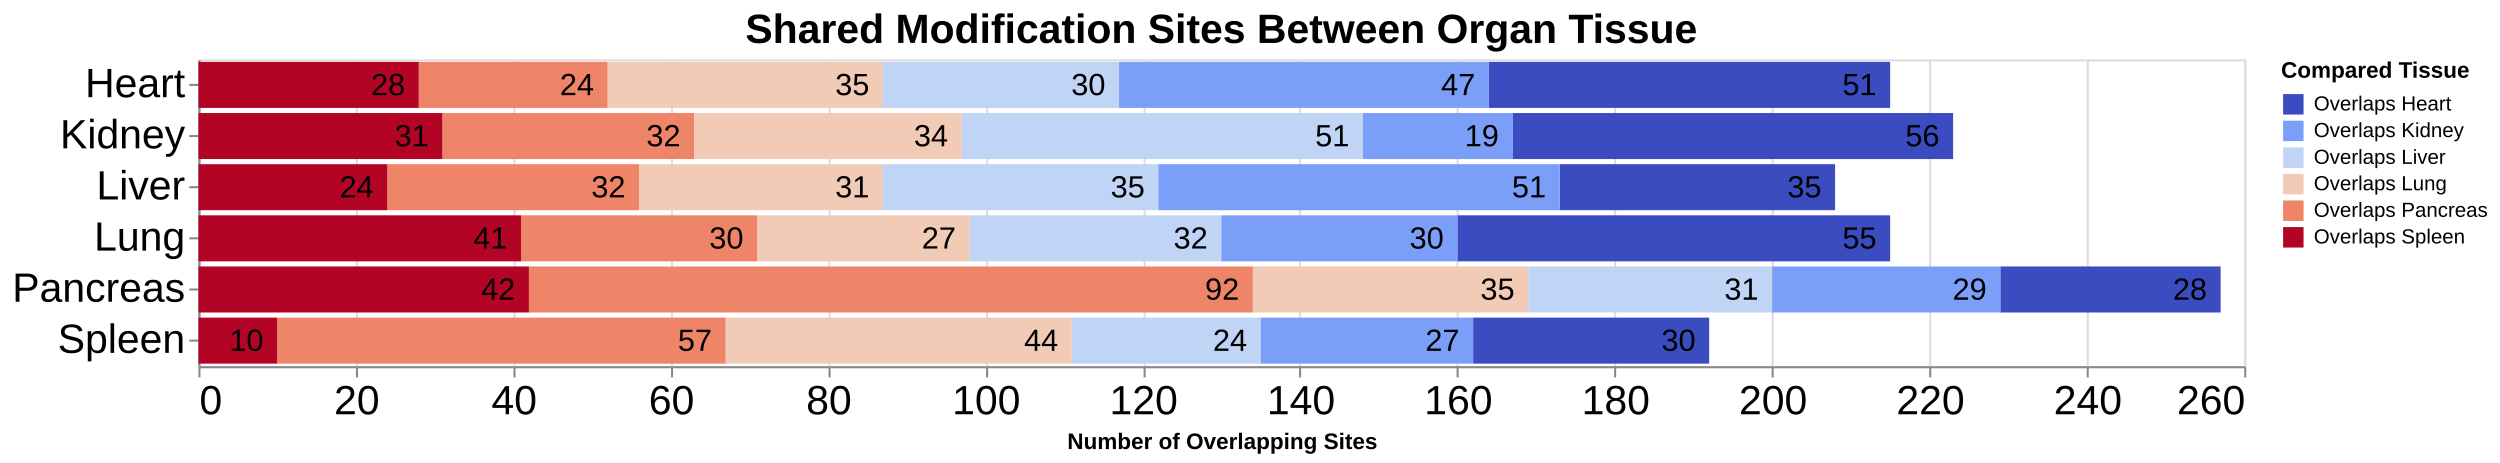
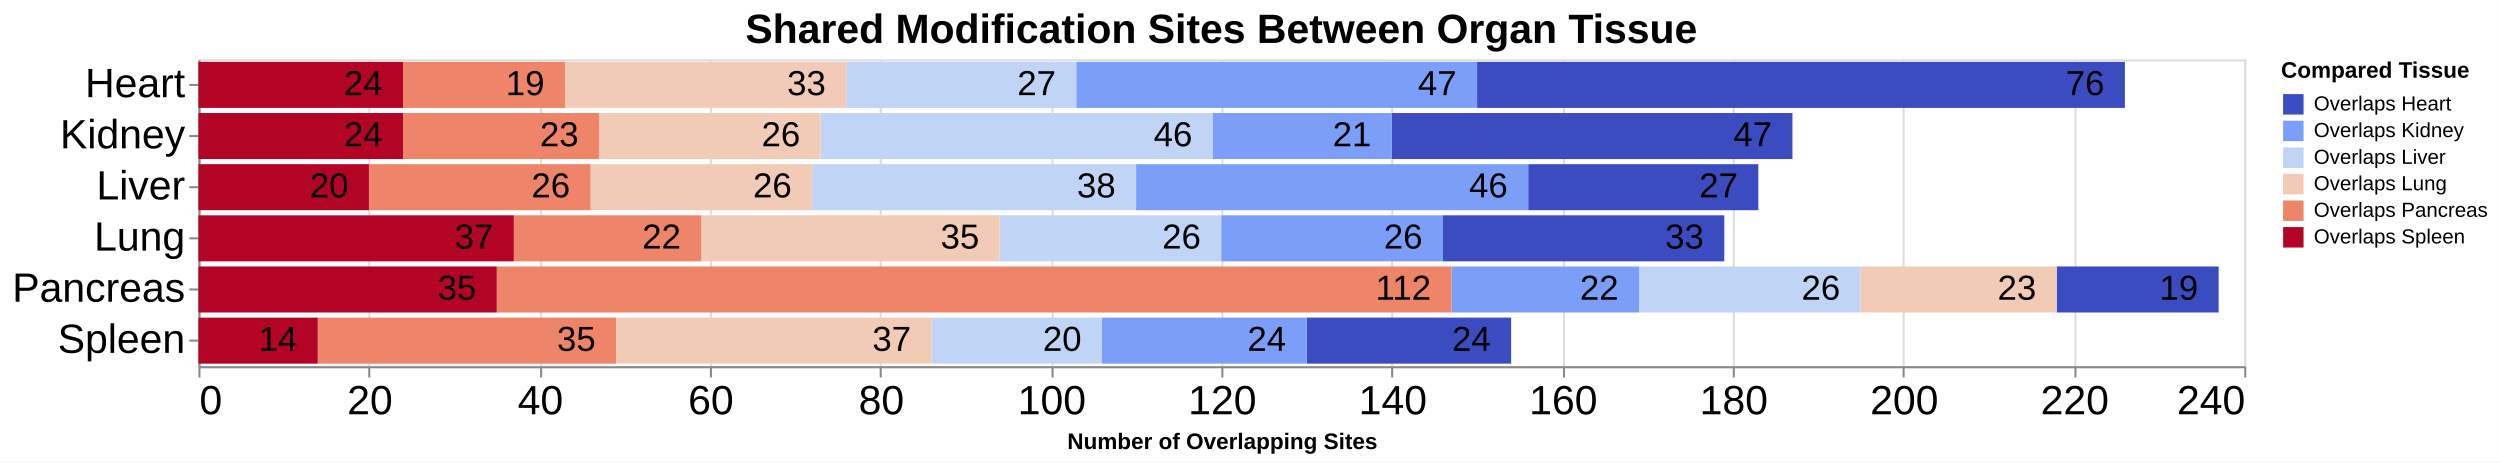
<svg xmlns="http://www.w3.org/2000/svg" width="100%" height="100%" viewBox="0 0 6789 1256" version="1.1" xml:space="preserve" style="fill-rule:evenodd;clip-rule:evenodd;">
  <rect x="0" y="0" width="6788.89" height="1255.56" style="fill:#fff;" />
  <rect x="541.667" y="163.889" width="5555.56" height="833.333" style="fill:none;fill-rule:nonzero;stroke:#ddd;stroke-width:5.56px;" />
  <g>
    <g>
      <g>
-         <g>
-           <path d="M541.667,997.222l-0,-833.333" style="fill:none;fill-rule:nonzero;stroke:#ddd;stroke-width:5.56px;" />
-           <path d="M969.444,997.222l0,-833.333" style="fill:none;fill-rule:nonzero;stroke:#ddd;stroke-width:5.56px;" />
-           <path d="M1397.22,997.222l0,-833.333" style="fill:none;fill-rule:nonzero;stroke:#ddd;stroke-width:5.56px;" />
-           <path d="M1825,997.222l0,-833.333" style="fill:none;fill-rule:nonzero;stroke:#ddd;stroke-width:5.56px;" />
-           <path d="M2252.78,997.222l-0,-833.333" style="fill:none;fill-rule:nonzero;stroke:#ddd;stroke-width:5.56px;" />
-           <path d="M2680.56,997.222l-0,-833.333" style="fill:none;fill-rule:nonzero;stroke:#ddd;stroke-width:5.56px;" />
-           <path d="M3108.33,997.222l0,-833.333" style="fill:none;fill-rule:nonzero;stroke:#ddd;stroke-width:5.56px;" />
-           <path d="M3530.56,997.222l-0,-833.333" style="fill:none;fill-rule:nonzero;stroke:#ddd;stroke-width:5.56px;" />
-           <path d="M3958.33,997.222l0,-833.333" style="fill:none;fill-rule:nonzero;stroke:#ddd;stroke-width:5.56px;" />
-           <path d="M4386.11,997.222l0,-833.333" style="fill:none;fill-rule:nonzero;stroke:#ddd;stroke-width:5.56px;" />
-           <path d="M4813.89,997.222l-0,-833.333" style="fill:none;fill-rule:nonzero;stroke:#ddd;stroke-width:5.56px;" />
-           <path d="M5241.67,997.222l-0,-833.333" style="fill:none;fill-rule:nonzero;stroke:#ddd;stroke-width:5.56px;" />
-           <path d="M5669.44,997.222l0,-833.333" style="fill:none;fill-rule:nonzero;stroke:#ddd;stroke-width:5.56px;" />
-           <path d="M6097.22,997.222l0,-833.333" style="fill:none;fill-rule:nonzero;stroke:#ddd;stroke-width:5.56px;" />
-         </g>
-       </g>
-     </g>
-   </g>
-   <g>
-     <g>
-       <g>
-         <g>
-           <path d="M541.667,997.222l-0,27.778" style="fill:none;fill-rule:nonzero;stroke:#888;stroke-width:5.56px;" />
-           <path d="M969.444,997.222l0,27.778" style="fill:none;fill-rule:nonzero;stroke:#888;stroke-width:5.56px;" />
-           <path d="M1397.22,997.222l0,27.778" style="fill:none;fill-rule:nonzero;stroke:#888;stroke-width:5.56px;" />
-           <path d="M1825,997.222l0,27.778" style="fill:none;fill-rule:nonzero;stroke:#888;stroke-width:5.56px;" />
-           <path d="M2252.78,997.222l-0,27.778" style="fill:none;fill-rule:nonzero;stroke:#888;stroke-width:5.56px;" />
-           <path d="M2680.56,997.222l-0,27.778" style="fill:none;fill-rule:nonzero;stroke:#888;stroke-width:5.56px;" />
-           <path d="M3108.33,997.222l0,27.778" style="fill:none;fill-rule:nonzero;stroke:#888;stroke-width:5.56px;" />
-           <path d="M3530.56,997.222l-0,27.778" style="fill:none;fill-rule:nonzero;stroke:#888;stroke-width:5.56px;" />
-           <path d="M3958.33,997.222l0,27.778" style="fill:none;fill-rule:nonzero;stroke:#888;stroke-width:5.56px;" />
-           <path d="M4386.11,997.222l0,27.778" style="fill:none;fill-rule:nonzero;stroke:#888;stroke-width:5.56px;" />
-           <path d="M4813.89,997.222l-0,27.778" style="fill:none;fill-rule:nonzero;stroke:#888;stroke-width:5.56px;" />
-           <path d="M5241.67,997.222l-0,27.778" style="fill:none;fill-rule:nonzero;stroke:#888;stroke-width:5.56px;" />
-           <path d="M5669.44,997.222l0,27.778" style="fill:none;fill-rule:nonzero;stroke:#888;stroke-width:5.56px;" />
-           <path d="M6097.22,997.222l0,27.778" style="fill:none;fill-rule:nonzero;stroke:#888;stroke-width:5.56px;" />
-         </g>
-         <g>
-           <text x="541.667px" y="1125px" style="font-family:'ArialMT', 'Arial', sans-serif;font-size:111.111px;">0</text>
-           <text x="907.222px" y="1125px" style="font-family:'ArialMT', 'Arial', sans-serif;font-size:111.111px;">20</text>
-           <text x="1334.57px" y="1125px" style="font-family:'ArialMT', 'Arial', sans-serif;font-size:111.111px;">40</text>
-           <text x="1761.92px" y="1125px" style="font-family:'ArialMT', 'Arial', sans-serif;font-size:111.111px;">60</text>
-           <text x="2189.27px" y="1125px" style="font-family:'ArialMT', 'Arial', sans-serif;font-size:111.111px;">80</text>
-           <text x="2585.73px" y="1125px" style="font-family:'ArialMT', 'Arial', sans-serif;font-size:111.111px;">100</text>
-           <text x="3013.08px" y="1125px" style="font-family:'ArialMT', 'Arial', sans-serif;font-size:111.111px;">120</text>
-           <text x="3440.43px" y="1125px" style="font-family:'ArialMT', 'Arial', sans-serif;font-size:111.111px;">140</text>
-           <text x="3867.78px" y="1125px" style="font-family:'ArialMT', 'Arial', sans-serif;font-size:111.111px;">160</text>
-           <text x="4295.13px" y="1125px" style="font-family:'ArialMT', 'Arial', sans-serif;font-size:111.111px;">180</text>
-           <text x="4722.48px" y="1125px" style="font-family:'ArialMT', 'Arial', sans-serif;font-size:111.111px;">200</text>
-           <text x="5149.83px" y="1125px" style="font-family:'ArialMT', 'Arial', sans-serif;font-size:111.111px;">220</text>
-           <text x="5577.18px" y="1125px" style="font-family:'ArialMT', 'Arial', sans-serif;font-size:111.111px;">240</text>
-           <text x="5911.84px" y="1125px" style="font-family:'ArialMT', 'Arial', sans-serif;font-size:111.111px;">260</text>
-         </g>
-         <g>
-           <path d="M541.667,997.222l5555.56,0" style="fill:none;fill-rule:nonzero;stroke:#888;stroke-width:5.56px;" />
-         </g>
-         <g>
-           <text x="2898.38px" y="1219.44px" style="font-family:'Arial-BoldMT', 'Arial', sans-serif;font-weight:700;font-size:61.111px;">Number of Overlapping Sites</text>
-         </g>
-       </g>
-     </g>
-   </g>
-   <g>
-     <g>
-       <g>
-         <g>
-           <path d="M541.667,230.556l-27.778,-0" style="fill:none;fill-rule:nonzero;stroke:#888;stroke-width:5.56px;" />
-           <path d="M541.667,369.444l-27.778,0" style="fill:none;fill-rule:nonzero;stroke:#888;stroke-width:5.56px;" />
-           <path d="M541.667,508.333l-27.778,0" style="fill:none;fill-rule:nonzero;stroke:#888;stroke-width:5.56px;" />
-           <path d="M541.667,647.222l-27.778,0" style="fill:none;fill-rule:nonzero;stroke:#888;stroke-width:5.56px;" />
-           <path d="M541.667,786.111l-27.778,0" style="fill:none;fill-rule:nonzero;stroke:#888;stroke-width:5.56px;" />
-           <path d="M541.667,925l-27.778,0" style="fill:none;fill-rule:nonzero;stroke:#888;stroke-width:5.56px;" />
-         </g>
-         <g>
-           <text x="231.076px" y="263.889px" style="font-family:'ArialMT', 'Arial', sans-serif;font-size:111.111px;">Heart</text>
-           <text x="163.043px" y="402.778px" style="font-family:'ArialMT', 'Arial', sans-serif;font-size:111.111px;">Kidney</text>
-           <text x="261.947px" y="541.667px" style="font-family:'ArialMT', 'Arial', sans-serif;font-size:111.111px;">Liver</text>
-           <text x="255.599px" y="680.556px" style="font-family:'ArialMT', 'Arial', sans-serif;font-size:111.111px;">Lung</text>
-           <text x="33.377px" y="819.444px" style="font-family:'ArialMT', 'Arial', sans-serif;font-size:111.111px;">Pancreas</text>
-           <text x="156.803px" y="958.333px" style="font-family:'ArialMT', 'Arial', sans-serif;font-size:111.111px;">Spleen</text>
-         </g>
-         <g>
-           <path d="M541.667,163.889l-0,833.333" style="fill:none;fill-rule:nonzero;stroke:#888;stroke-width:5.56px;" />
-         </g>
-       </g>
-     </g>
-   </g>
-   <g>
-     <rect x="2397.86" y="445.833" width="747.863" height="125" style="fill:#c0d4f5;fill-rule:nonzero;" />
-     <rect x="4235.47" y="445.833" width="747.863" height="125" style="fill:#3b4cc0;fill-rule:nonzero;" />
-     <rect x="1735.47" y="445.833" width="662.393" height="125" style="fill:#f2cbb7;fill-rule:nonzero;" />
-     <rect x="3145.73" y="445.833" width="1089.74" height="125" style="fill:#7b9ff9;fill-rule:nonzero;" />
-     <rect x="1051.71" y="445.833" width="683.761" height="125" style="fill:#ee8468;fill-rule:nonzero;" />
-     <rect x="538.889" y="445.833" width="512.821" height="125" style="fill:#b40426;fill-rule:nonzero;" />
-     <rect x="2397.86" y="168.056" width="641.026" height="125" style="fill:#c0d4f5;fill-rule:nonzero;" />
-     <rect x="4043.16" y="168.056" width="1089.74" height="125" style="fill:#3b4cc0;fill-rule:nonzero;" />
-     <rect x="1650" y="168.056" width="747.863" height="125" style="fill:#f2cbb7;fill-rule:nonzero;" />
-     <rect x="3038.89" y="168.056" width="1004.27" height="125" style="fill:#7b9ff9;fill-rule:nonzero;" />
-     <rect x="1137.18" y="168.056" width="512.821" height="125" style="fill:#ee8468;fill-rule:nonzero;" />
-     <rect x="538.889" y="168.056" width="598.291" height="125" style="fill:#b40426;fill-rule:nonzero;" />
-     <rect x="2632.91" y="584.722" width="683.761" height="125" style="fill:#c0d4f5;fill-rule:nonzero;" />
-     <rect x="3957.69" y="584.722" width="1175.21" height="125" style="fill:#3b4cc0;fill-rule:nonzero;" />
-     <rect x="2055.98" y="584.722" width="576.923" height="125" style="fill:#f2cbb7;fill-rule:nonzero;" />
-     <rect x="3316.67" y="584.722" width="641.026" height="125" style="fill:#7b9ff9;fill-rule:nonzero;" />
-     <rect x="1414.96" y="584.722" width="641.026" height="125" style="fill:#ee8468;fill-rule:nonzero;" />
-     <rect x="538.889" y="584.722" width="876.068" height="125" style="fill:#b40426;fill-rule:nonzero;" />
-     <rect x="2611.54" y="306.944" width="1089.74" height="125" style="fill:#c0d4f5;fill-rule:nonzero;" />
-     <rect x="4107.27" y="306.944" width="1196.58" height="125" style="fill:#3b4cc0;fill-rule:nonzero;" />
-     <rect x="1885.04" y="306.944" width="726.496" height="125" style="fill:#f2cbb7;fill-rule:nonzero;" />
-     <rect x="3701.28" y="306.944" width="405.983" height="125" style="fill:#7b9ff9;fill-rule:nonzero;" />
-     <rect x="1201.28" y="306.944" width="683.761" height="125" style="fill:#ee8468;fill-rule:nonzero;" />
-     <rect x="538.889" y="306.944" width="662.393" height="125" style="fill:#b40426;fill-rule:nonzero;" />
-     <rect x="4150" y="723.611" width="662.393" height="125" style="fill:#c0d4f5;fill-rule:nonzero;" />
-     <rect x="5432.05" y="723.611" width="598.291" height="125" style="fill:#3b4cc0;fill-rule:nonzero;" />
-     <rect x="3402.14" y="723.611" width="747.863" height="125" style="fill:#f2cbb7;fill-rule:nonzero;" />
-     <rect x="4812.39" y="723.611" width="619.658" height="125" style="fill:#7b9ff9;fill-rule:nonzero;" />
-     <rect x="1436.33" y="723.611" width="1965.81" height="125" style="fill:#ee8468;fill-rule:nonzero;" />
-     <rect x="538.889" y="723.611" width="897.436" height="125" style="fill:#b40426;fill-rule:nonzero;" />
-     <rect x="2910.68" y="862.5" width="512.821" height="125" style="fill:#c0d4f5;fill-rule:nonzero;" />
-     <rect x="4000.43" y="862.5" width="641.026" height="125" style="fill:#3b4cc0;fill-rule:nonzero;" />
-     <rect x="1970.51" y="862.5" width="940.171" height="125" style="fill:#f2cbb7;fill-rule:nonzero;" />
-     <rect x="3423.5" y="862.5" width="576.923" height="125" style="fill:#7b9ff9;fill-rule:nonzero;" />
-     <rect x="752.564" y="862.5" width="1217.95" height="125" style="fill:#ee8468;fill-rule:nonzero;" />
-     <rect x="538.889" y="862.5" width="213.675" height="125" style="fill:#b40426;fill-rule:nonzero;" />
-   </g>
-   <g>
-     <text x="3016.05px" y="536.111px" style="font-family:'ArialMT', 'Arial', sans-serif;font-size:83.333px;">35</text>
-     <text x="4853.65px" y="536.111px" style="font-family:'ArialMT', 'Arial', sans-serif;font-size:83.333px;">35</text>
-     <text x="2268.18px" y="536.111px" style="font-family:'ArialMT', 'Arial', sans-serif;font-size:83.333px;">31</text>
-     <text x="4105.79px" y="536.111px" style="font-family:'ArialMT', 'Arial', sans-serif;font-size:83.333px;">51</text>
-     <text x="1605.79px" y="536.111px" style="font-family:'ArialMT', 'Arial', sans-serif;font-size:83.333px;">32</text>
-     <text x="922.03px" y="536.111px" style="font-family:'ArialMT', 'Arial', sans-serif;font-size:83.333px;">24</text>
-     <text x="2909.21px" y="258.333px" style="font-family:'ArialMT', 'Arial', sans-serif;font-size:83.333px;">30</text>
-     <text x="5003.23px" y="258.333px" style="font-family:'ArialMT', 'Arial', sans-serif;font-size:83.333px;">51</text>
-     <text x="2268.18px" y="258.333px" style="font-family:'ArialMT', 'Arial', sans-serif;font-size:83.333px;">35</text>
-     <text x="3913.48px" y="258.333px" style="font-family:'ArialMT', 'Arial', sans-serif;font-size:83.333px;">47</text>
-     <text x="1520.32px" y="258.333px" style="font-family:'ArialMT', 'Arial', sans-serif;font-size:83.333px;">24</text>
-     <text x="1007.5px" y="258.333px" style="font-family:'ArialMT', 'Arial', sans-serif;font-size:83.333px;">28</text>
-     <text x="3186.99px" y="675px" style="font-family:'ArialMT', 'Arial', sans-serif;font-size:83.333px;">32</text>
-     <text x="5003.23px" y="675px" style="font-family:'ArialMT', 'Arial', sans-serif;font-size:83.333px;">55</text>
-     <text x="2503.23px" y="675px" style="font-family:'ArialMT', 'Arial', sans-serif;font-size:83.333px;">27</text>
-     <text x="3828.01px" y="675px" style="font-family:'ArialMT', 'Arial', sans-serif;font-size:83.333px;">30</text>
-     <text x="1926.3px" y="675px" style="font-family:'ArialMT', 'Arial', sans-serif;font-size:83.333px;">30</text>
-     <text x="1285.28px" y="675px" style="font-family:'ArialMT', 'Arial', sans-serif;font-size:83.333px;">41</text>
-     <text x="3571.6px" y="397.222px" style="font-family:'ArialMT', 'Arial', sans-serif;font-size:83.333px;">51</text>
-     <text x="5174.17px" y="397.222px" style="font-family:'ArialMT', 'Arial', sans-serif;font-size:83.333px;">56</text>
-     <text x="2481.86px" y="397.222px" style="font-family:'ArialMT', 'Arial', sans-serif;font-size:83.333px;">34</text>
-     <text x="3977.59px" y="397.222px" style="font-family:'ArialMT', 'Arial', sans-serif;font-size:83.333px;">19</text>
-     <text x="1755.36px" y="397.222px" style="font-family:'ArialMT', 'Arial', sans-serif;font-size:83.333px;">32</text>
-     <text x="1071.6px" y="397.222px" style="font-family:'ArialMT', 'Arial', sans-serif;font-size:83.333px;">31</text>
-     <text x="4682.71px" y="813.889px" style="font-family:'ArialMT', 'Arial', sans-serif;font-size:83.333px;">31</text>
-     <text x="5900.66px" y="813.889px" style="font-family:'ArialMT', 'Arial', sans-serif;font-size:83.333px;">28</text>
-     <text x="4020.32px" y="813.889px" style="font-family:'ArialMT', 'Arial', sans-serif;font-size:83.333px;">35</text>
-     <text x="5302.37px" y="813.889px" style="font-family:'ArialMT', 'Arial', sans-serif;font-size:83.333px;">29</text>
-     <text x="3272.46px" y="813.889px" style="font-family:'ArialMT', 'Arial', sans-serif;font-size:83.333px;">92</text>
-     <text x="1306.64px" y="813.889px" style="font-family:'ArialMT', 'Arial', sans-serif;font-size:83.333px;">42</text>
-     <text x="3293.83px" y="952.778px" style="font-family:'ArialMT', 'Arial', sans-serif;font-size:83.333px;">24</text>
-     <text x="4511.77px" y="952.778px" style="font-family:'ArialMT', 'Arial', sans-serif;font-size:83.333px;">30</text>
-     <text x="2781px" y="952.778px" style="font-family:'ArialMT', 'Arial', sans-serif;font-size:83.333px;">44</text>
-     <text x="3870.75px" y="952.778px" style="font-family:'ArialMT', 'Arial', sans-serif;font-size:83.333px;">27</text>
-     <text x="1840.83px" y="952.778px" style="font-family:'ArialMT', 'Arial', sans-serif;font-size:83.333px;">57</text>
-     <text x="622.885px" y="952.778px" style="font-family:'ArialMT', 'Arial', sans-serif;font-size:83.333px;">10</text>
-   </g>
+         <path d="M541.667,997.222l-0,-833.333" style="fill:none;fill-rule:nonzero;stroke:#ddd;stroke-width:5.56px;" />
+         <path d="M1002.78,997.222l-0,-833.333" style="fill:none;fill-rule:nonzero;stroke:#ddd;stroke-width:5.56px;" />
+         <path d="M1469.44,997.222l0,-833.333" style="fill:none;fill-rule:nonzero;stroke:#ddd;stroke-width:5.56px;" />
+         <path d="M1930.56,997.222l-0,-833.333" style="fill:none;fill-rule:nonzero;stroke:#ddd;stroke-width:5.56px;" />
+         <path d="M2391.67,997.222l-0,-833.333" style="fill:none;fill-rule:nonzero;stroke:#ddd;stroke-width:5.56px;" />
+         <path d="M2858.33,997.222l0,-833.333" style="fill:none;fill-rule:nonzero;stroke:#ddd;stroke-width:5.56px;" />
+         <path d="M3319.44,997.222l0,-833.333" style="fill:none;fill-rule:nonzero;stroke:#ddd;stroke-width:5.56px;" />
+         <path d="M3780.56,997.222l-0,-833.333" style="fill:none;fill-rule:nonzero;stroke:#ddd;stroke-width:5.56px;" />
+         <path d="M4247.22,997.222l0,-833.333" style="fill:none;fill-rule:nonzero;stroke:#ddd;stroke-width:5.56px;" />
+         <path d="M4708.33,997.222l0,-833.333" style="fill:none;fill-rule:nonzero;stroke:#ddd;stroke-width:5.56px;" />
+         <path d="M5169.44,997.222l0,-833.333" style="fill:none;fill-rule:nonzero;stroke:#ddd;stroke-width:5.56px;" />
+         <path d="M5636.11,997.222l0,-833.333" style="fill:none;fill-rule:nonzero;stroke:#ddd;stroke-width:5.56px;" />
+         <path d="M6097.22,997.222l0,-833.333" style="fill:none;fill-rule:nonzero;stroke:#ddd;stroke-width:5.56px;" />
+       </g>
+     </g>
+   </g>
+   <g>
+     <g>
+       <g>
+         <path d="M541.667,997.222l-0,27.778" style="fill:none;fill-rule:nonzero;stroke:#888;stroke-width:5.56px;" />
+         <path d="M1002.78,997.222l-0,27.778" style="fill:none;fill-rule:nonzero;stroke:#888;stroke-width:5.56px;" />
+         <path d="M1469.44,997.222l0,27.778" style="fill:none;fill-rule:nonzero;stroke:#888;stroke-width:5.56px;" />
+         <path d="M1930.56,997.222l-0,27.778" style="fill:none;fill-rule:nonzero;stroke:#888;stroke-width:5.56px;" />
+         <path d="M2391.67,997.222l-0,27.778" style="fill:none;fill-rule:nonzero;stroke:#888;stroke-width:5.56px;" />
+         <path d="M2858.33,997.222l0,27.778" style="fill:none;fill-rule:nonzero;stroke:#888;stroke-width:5.56px;" />
+         <path d="M3319.44,997.222l0,27.778" style="fill:none;fill-rule:nonzero;stroke:#888;stroke-width:5.56px;" />
+         <path d="M3780.56,997.222l-0,27.778" style="fill:none;fill-rule:nonzero;stroke:#888;stroke-width:5.56px;" />
+         <path d="M4247.22,997.222l0,27.778" style="fill:none;fill-rule:nonzero;stroke:#888;stroke-width:5.56px;" />
+         <path d="M4708.33,997.222l0,27.778" style="fill:none;fill-rule:nonzero;stroke:#888;stroke-width:5.56px;" />
+         <path d="M5169.44,997.222l0,27.778" style="fill:none;fill-rule:nonzero;stroke:#888;stroke-width:5.56px;" />
+         <path d="M5636.11,997.222l0,27.778" style="fill:none;fill-rule:nonzero;stroke:#888;stroke-width:5.56px;" />
+         <path d="M6097.22,997.222l0,27.778" style="fill:none;fill-rule:nonzero;stroke:#888;stroke-width:5.56px;" />
+       </g>
+       <g>
+         <text x="541.667px" y="1125px" style="font-family:'ArialMT', 'Arial', sans-serif;font-size:111.111px;">0</text>
+         <text x="942.835px" y="1125px" style="font-family:'ArialMT', 'Arial', sans-serif;font-size:111.111px;">20</text>
+         <text x="1405.8px" y="1125px" style="font-family:'ArialMT', 'Arial', sans-serif;font-size:111.111px;">40</text>
+         <text x="1868.76px" y="1125px" style="font-family:'ArialMT', 'Arial', sans-serif;font-size:111.111px;">60</text>
+         <text x="2331.72px" y="1125px" style="font-family:'ArialMT', 'Arial', sans-serif;font-size:111.111px;">80</text>
+         <text x="2763.79px" y="1125px" style="font-family:'ArialMT', 'Arial', sans-serif;font-size:111.111px;">100</text>
+         <text x="3226.75px" y="1125px" style="font-family:'ArialMT', 'Arial', sans-serif;font-size:111.111px;">120</text>
+         <text x="3689.72px" y="1125px" style="font-family:'ArialMT', 'Arial', sans-serif;font-size:111.111px;">140</text>
+         <text x="4152.68px" y="1125px" style="font-family:'ArialMT', 'Arial', sans-serif;font-size:111.111px;">160</text>
+         <text x="4615.64px" y="1125px" style="font-family:'ArialMT', 'Arial', sans-serif;font-size:111.111px;">180</text>
+         <text x="5078.6px" y="1125px" style="font-family:'ArialMT', 'Arial', sans-serif;font-size:111.111px;">200</text>
+         <text x="5541.57px" y="1125px" style="font-family:'ArialMT', 'Arial', sans-serif;font-size:111.111px;">220</text>
+         <text x="5911.84px" y="1125px" style="font-family:'ArialMT', 'Arial', sans-serif;font-size:111.111px;">240</text>
+       </g>
+       <g>
+         <path d="M541.667,997.222l5555.56,0" style="fill:none;fill-rule:nonzero;stroke:#888;stroke-width:5.56px;" />
+       </g>
+       <g>
+         <text x="2898.38px" y="1219.44px" style="font-family:'Arial-BoldMT', 'Arial', sans-serif;font-weight:700;font-size:61.111px;">Number of Overlapping Sites</text>
+       </g>
+     </g>
+   </g>
+   <g>
+     <g>
+       <g>
+         <path d="M541.667,230.556l-27.778,-0" style="fill:none;fill-rule:nonzero;stroke:#888;stroke-width:5.56px;" />
+         <path d="M541.667,369.444l-27.778,0" style="fill:none;fill-rule:nonzero;stroke:#888;stroke-width:5.56px;" />
+         <path d="M541.667,508.333l-27.778,0" style="fill:none;fill-rule:nonzero;stroke:#888;stroke-width:5.56px;" />
+         <path d="M541.667,647.222l-27.778,0" style="fill:none;fill-rule:nonzero;stroke:#888;stroke-width:5.56px;" />
+         <path d="M541.667,786.111l-27.778,0" style="fill:none;fill-rule:nonzero;stroke:#888;stroke-width:5.56px;" />
+         <path d="M541.667,925l-27.778,0" style="fill:none;fill-rule:nonzero;stroke:#888;stroke-width:5.56px;" />
+       </g>
+       <g>
+         <text x="231.076px" y="263.889px" style="font-family:'ArialMT', 'Arial', sans-serif;font-size:111.111px;">Heart</text>
+         <text x="163.043px" y="402.778px" style="font-family:'ArialMT', 'Arial', sans-serif;font-size:111.111px;">Kidney</text>
+         <text x="261.947px" y="541.667px" style="font-family:'ArialMT', 'Arial', sans-serif;font-size:111.111px;">Liver</text>
+         <text x="255.599px" y="680.556px" style="font-family:'ArialMT', 'Arial', sans-serif;font-size:111.111px;">Lung</text>
+         <text x="33.377px" y="819.444px" style="font-family:'ArialMT', 'Arial', sans-serif;font-size:111.111px;">Pancreas</text>
+         <text x="156.803px" y="958.333px" style="font-family:'ArialMT', 'Arial', sans-serif;font-size:111.111px;">Spleen</text>
+       </g>
+       <g>
+         <path d="M541.667,163.889l-0,833.333" style="fill:none;fill-rule:nonzero;stroke:#888;stroke-width:5.56px;" />
+       </g>
+     </g>
+   </g>
+   <rect x="2205.56" y="445.833" width="879.63" height="125" style="fill:#c0d4f5;fill-rule:nonzero;" />
+   <rect x="4150" y="445.833" width="625" height="125" style="fill:#3b4cc0;fill-rule:nonzero;" />
+   <rect x="1603.7" y="445.833" width="601.852" height="125" style="fill:#f2cbb7;fill-rule:nonzero;" />
+   <rect x="3085.18" y="445.833" width="1064.82" height="125" style="fill:#7b9ff9;fill-rule:nonzero;" />
+   <rect x="1001.85" y="445.833" width="601.852" height="125" style="fill:#ee8468;fill-rule:nonzero;" />
+   <rect x="538.889" y="445.833" width="462.963" height="125" style="fill:#b40426;fill-rule:nonzero;" />
+   <rect x="2298.15" y="168.056" width="625" height="125" style="fill:#c0d4f5;fill-rule:nonzero;" />
+   <rect x="4011.11" y="168.056" width="1759.26" height="125" style="fill:#3b4cc0;fill-rule:nonzero;" />
+   <rect x="1534.26" y="168.056" width="763.889" height="125" style="fill:#f2cbb7;fill-rule:nonzero;" />
+   <rect x="2923.15" y="168.056" width="1087.96" height="125" style="fill:#7b9ff9;fill-rule:nonzero;" />
+   <rect x="1094.44" y="168.056" width="439.815" height="125" style="fill:#ee8468;fill-rule:nonzero;" />
+   <rect x="538.889" y="168.056" width="555.556" height="125" style="fill:#b40426;fill-rule:nonzero;" />
+   <rect x="2714.82" y="584.722" width="601.852" height="125" style="fill:#c0d4f5;fill-rule:nonzero;" />
+   <rect x="3918.52" y="584.722" width="763.889" height="125" style="fill:#3b4cc0;fill-rule:nonzero;" />
+   <rect x="1904.63" y="584.722" width="810.185" height="125" style="fill:#f2cbb7;fill-rule:nonzero;" />
+   <rect x="3316.67" y="584.722" width="601.852" height="125" style="fill:#7b9ff9;fill-rule:nonzero;" />
+   <rect x="1395.37" y="584.722" width="509.259" height="125" style="fill:#ee8468;fill-rule:nonzero;" />
+   <rect x="538.889" y="584.722" width="856.481" height="125" style="fill:#b40426;fill-rule:nonzero;" />
+   <rect x="2228.7" y="306.944" width="1064.82" height="125" style="fill:#c0d4f5;fill-rule:nonzero;" />
+   <rect x="3779.63" y="306.944" width="1087.96" height="125" style="fill:#3b4cc0;fill-rule:nonzero;" />
+   <rect x="1626.85" y="306.944" width="601.852" height="125" style="fill:#f2cbb7;fill-rule:nonzero;" />
+   <rect x="3293.52" y="306.944" width="486.111" height="125" style="fill:#7b9ff9;fill-rule:nonzero;" />
+   <rect x="1094.44" y="306.944" width="532.407" height="125" style="fill:#ee8468;fill-rule:nonzero;" />
+   <rect x="538.889" y="306.944" width="555.556" height="125" style="fill:#b40426;fill-rule:nonzero;" />
+   <rect x="4450.93" y="723.611" width="601.852" height="125" style="fill:#c0d4f5;fill-rule:nonzero;" />
+   <rect x="5585.19" y="723.611" width="439.815" height="125" style="fill:#3b4cc0;fill-rule:nonzero;" />
+   <rect x="3941.67" y="723.611" width="509.259" height="125" style="fill:#7b9ff9;fill-rule:nonzero;" />
+   <rect x="5052.78" y="723.611" width="532.407" height="125" style="fill:#f2cbb7;fill-rule:nonzero;" />
+   <rect x="1349.07" y="723.611" width="2592.59" height="125" style="fill:#ee8468;fill-rule:nonzero;" />
+   <rect x="538.889" y="723.611" width="810.185" height="125" style="fill:#b40426;fill-rule:nonzero;" />
+   <rect x="2529.63" y="862.5" width="462.963" height="125" style="fill:#c0d4f5;fill-rule:nonzero;" />
+   <rect x="3548.15" y="862.5" width="555.556" height="125" style="fill:#3b4cc0;fill-rule:nonzero;" />
+   <rect x="1673.15" y="862.5" width="856.481" height="125" style="fill:#f2cbb7;fill-rule:nonzero;" />
+   <rect x="2992.59" y="862.5" width="555.556" height="125" style="fill:#7b9ff9;fill-rule:nonzero;" />
+   <rect x="862.963" y="862.5" width="810.185" height="125" style="fill:#ee8468;fill-rule:nonzero;" />
+   <rect x="538.889" y="862.5" width="324.074" height="125" style="fill:#b40426;fill-rule:nonzero;" />
+   <text x="2924.58px" y="536.111px" style="font-family:'ArialMT', 'Arial', sans-serif;font-size:94.444px;">38</text>
+   <text x="4614.39px" y="536.111px" style="font-family:'ArialMT', 'Arial', sans-serif;font-size:94.444px;">27</text>
+   <text x="2044.95px" y="536.111px" style="font-family:'ArialMT', 'Arial', sans-serif;font-size:94.444px;">26</text>
+   <text x="3989.39px" y="536.111px" style="font-family:'ArialMT', 'Arial', sans-serif;font-size:94.444px;">46</text>
+   <text x="1443.1px" y="536.111px" style="font-family:'ArialMT', 'Arial', sans-serif;font-size:94.444px;">26</text>
+   <text x="841.245px" y="536.111px" style="font-family:'ArialMT', 'Arial', sans-serif;font-size:94.444px;">20</text>
+   <text x="2762.54px" y="258.333px" style="font-family:'ArialMT', 'Arial', sans-serif;font-size:94.444px;">27</text>
+   <text x="5609.76px" y="258.333px" style="font-family:'ArialMT', 'Arial', sans-serif;font-size:94.444px;">76</text>
+   <text x="2137.54px" y="258.333px" style="font-family:'ArialMT', 'Arial', sans-serif;font-size:94.444px;">33</text>
+   <text x="3850.51px" y="258.333px" style="font-family:'ArialMT', 'Arial', sans-serif;font-size:94.444px;">47</text>
+   <text x="1373.65px" y="258.333px" style="font-family:'ArialMT', 'Arial', sans-serif;font-size:94.444px;">19</text>
+   <text x="933.838px" y="258.333px" style="font-family:'ArialMT', 'Arial', sans-serif;font-size:94.444px;">24</text>
+   <text x="3156.06px" y="675px" style="font-family:'ArialMT', 'Arial', sans-serif;font-size:94.444px;">26</text>
+   <text x="4521.8px" y="675px" style="font-family:'ArialMT', 'Arial', sans-serif;font-size:94.444px;">33</text>
+   <text x="2554.21px" y="675px" style="font-family:'ArialMT', 'Arial', sans-serif;font-size:94.444px;">35</text>
+   <text x="3757.91px" y="675px" style="font-family:'ArialMT', 'Arial', sans-serif;font-size:94.444px;">26</text>
+   <text x="1744.02px" y="675px" style="font-family:'ArialMT', 'Arial', sans-serif;font-size:94.444px;">22</text>
+   <text x="1234.76px" y="675px" style="font-family:'ArialMT', 'Arial', sans-serif;font-size:94.444px;">37</text>
+   <text x="3132.91px" y="397.222px" style="font-family:'ArialMT', 'Arial', sans-serif;font-size:94.444px;">46</text>
+   <text x="4706.99px" y="397.222px" style="font-family:'ArialMT', 'Arial', sans-serif;font-size:94.444px;">47</text>
+   <text x="2068.1px" y="397.222px" style="font-family:'ArialMT', 'Arial', sans-serif;font-size:94.444px;">26</text>
+   <text x="3619.02px" y="397.222px" style="font-family:'ArialMT', 'Arial', sans-serif;font-size:94.444px;">21</text>
+   <text x="1466.25px" y="397.222px" style="font-family:'ArialMT', 'Arial', sans-serif;font-size:94.444px;">23</text>
+   <text x="933.838px" y="397.222px" style="font-family:'ArialMT', 'Arial', sans-serif;font-size:94.444px;">24</text>
+   <text x="4892.17px" y="813.889px" style="font-family:'ArialMT', 'Arial', sans-serif;font-size:94.444px;">26</text>
+   <text x="5864.39px" y="813.889px" style="font-family:'ArialMT', 'Arial', sans-serif;font-size:94.444px;">19</text>
+   <text x="4290.32px" y="813.889px" style="font-family:'ArialMT', 'Arial', sans-serif;font-size:94.444px;">22</text>
+   <text x="5424.58px" y="813.889px" style="font-family:'ArialMT', 'Arial', sans-serif;font-size:94.444px;">23</text>
+   <text x="3735.54px" y="813.889px" style="font-family:'ArialMT', 'Arial', sans-serif;font-size:94.444px;">1<tspan x="3781.06px 3833.59px " y="813.889px 813.889px ">12</tspan>
+   </text>
+   <text x="1188.47px" y="813.889px" style="font-family:'ArialMT', 'Arial', sans-serif;font-size:94.444px;">35</text>
+   <text x="2831.99px" y="952.778px" style="font-family:'ArialMT', 'Arial', sans-serif;font-size:94.444px;">20</text>
+   <text x="3943.1px" y="952.778px" style="font-family:'ArialMT', 'Arial', sans-serif;font-size:94.444px;">24</text>
+   <text x="2369.02px" y="952.778px" style="font-family:'ArialMT', 'Arial', sans-serif;font-size:94.444px;">37</text>
+   <text x="3387.54px" y="952.778px" style="font-family:'ArialMT', 'Arial', sans-serif;font-size:94.444px;">24</text>
+   <text x="1512.54px" y="952.778px" style="font-family:'ArialMT', 'Arial', sans-serif;font-size:94.444px;">35</text>
+   <text x="702.356px" y="952.778px" style="font-family:'ArialMT', 'Arial', sans-serif;font-size:94.444px;">14</text>
  <rect x="6194.44" y="161.111" width="566.667" height="511.111" style="fill:none;fill-rule:nonzero;" />
  <g>
    <rect x="6194.44" y="395.025" width="561.328" height="61.111" style="fill:none;fill-rule:nonzero;" />
    <g>
      <g>
        <rect x="6200" y="400.581" width="55.556" height="55.556" style="fill:#c0d4f5;fill-rule:nonzero;" />
      </g>
      <g>
        <text x="6283.33px" y="445.025px" style="font-family:'ArialMT', 'Arial', sans-serif;font-size:55.556px;">Overlaps Liver</text>
      </g>
    </g>
  </g>
  <g>
    <rect x="6194.44" y="250" width="561.328" height="61.111" style="fill:none;fill-rule:nonzero;" />
    <g>
      <g>
        <rect x="6200" y="255.556" width="55.556" height="55.556" style="fill:#3b4cc0;fill-rule:nonzero;" />
      </g>
      <g>
        <text x="6283.33px" y="300px" style="font-family:'ArialMT', 'Arial', sans-serif;font-size:55.556px;">Overlaps Heart</text>
      </g>
    </g>
  </g>
  <g>
    <rect x="6194.44" y="466.667" width="561.328" height="61.111" style="fill:none;fill-rule:nonzero;" />
    <g>
      <g>
        <rect x="6200" y="472.222" width="55.556" height="55.556" style="fill:#f2cbb7;fill-rule:nonzero;" />
      </g>
      <g>
        <text x="6283.33px" y="516.667px" style="font-family:'ArialMT', 'Arial', sans-serif;font-size:55.556px;">Overlaps Lung</text>
      </g>
    </g>
  </g>
  <g>
    <rect x="6194.44" y="322.222" width="561.328" height="61.111" style="fill:none;fill-rule:nonzero;" />
    <g>
      <g>
        <rect x="6200" y="327.778" width="55.556" height="55.556" style="fill:#7b9ff9;fill-rule:nonzero;" />
      </g>
      <g>
        <text x="6283.33px" y="372.222px" style="font-family:'ArialMT', 'Arial', sans-serif;font-size:55.556px;">Overlaps Kidney</text>
      </g>
    </g>
  </g>
  <g>
    <rect x="6194.44" y="538.889" width="561.328" height="61.111" style="fill:none;fill-rule:nonzero;" />
    <g>
      <g>
        <rect x="6200" y="544.444" width="55.556" height="55.556" style="fill:#ee8468;fill-rule:nonzero;" />
      </g>
      <g>
        <text x="6283.33px" y="588.889px" style="font-family:'ArialMT', 'Arial', sans-serif;font-size:55.556px;">Overlaps Pancreas</text>
      </g>
    </g>
  </g>
  <g>
    <rect x="6194.44" y="611.111" width="561.328" height="61.111" style="fill:none;fill-rule:nonzero;" />
    <g>
      <g>
        <rect x="6200" y="616.667" width="55.556" height="55.556" style="fill:#b40426;fill-rule:nonzero;" />
      </g>
      <g>
        <text x="6283.33px" y="661.111px" style="font-family:'ArialMT', 'Arial', sans-serif;font-size:55.556px;">Overlaps Spleen</text>
      </g>
    </g>
  </g>
  <text x="6194.44px" y="211.111px" style="font-family:'Arial-BoldMT', 'Arial', sans-serif;font-weight:700;font-size:61.111px;">Compared T<tspan x="6549.86px 6566.84px " y="211.111px 211.111px ">is</tspan>sue</text>
  <g>
    <g>
      <g>
-         <g>
-           <text x="2024.19px" y="116.667px" style="font-family:'Arial-BoldMT', 'Arial', sans-serif;font-weight:700;font-size:111.111px;">Shared Modiﬁcation Sites Between Organ T<tspan x="4325.02px 4355.89px " y="116.667px 116.667px ">is</tspan>sue</text>
-         </g>
+         <text x="2024.19px" y="116.667px" style="font-family:'Arial-BoldMT', 'Arial', sans-serif;font-weight:700;font-size:111.111px;">Shared Modiﬁcation Sites Between Organ T<tspan x="4325.02px 4355.89px " y="116.667px 116.667px ">is</tspan>sue</text>
      </g>
    </g>
  </g>
</svg>
